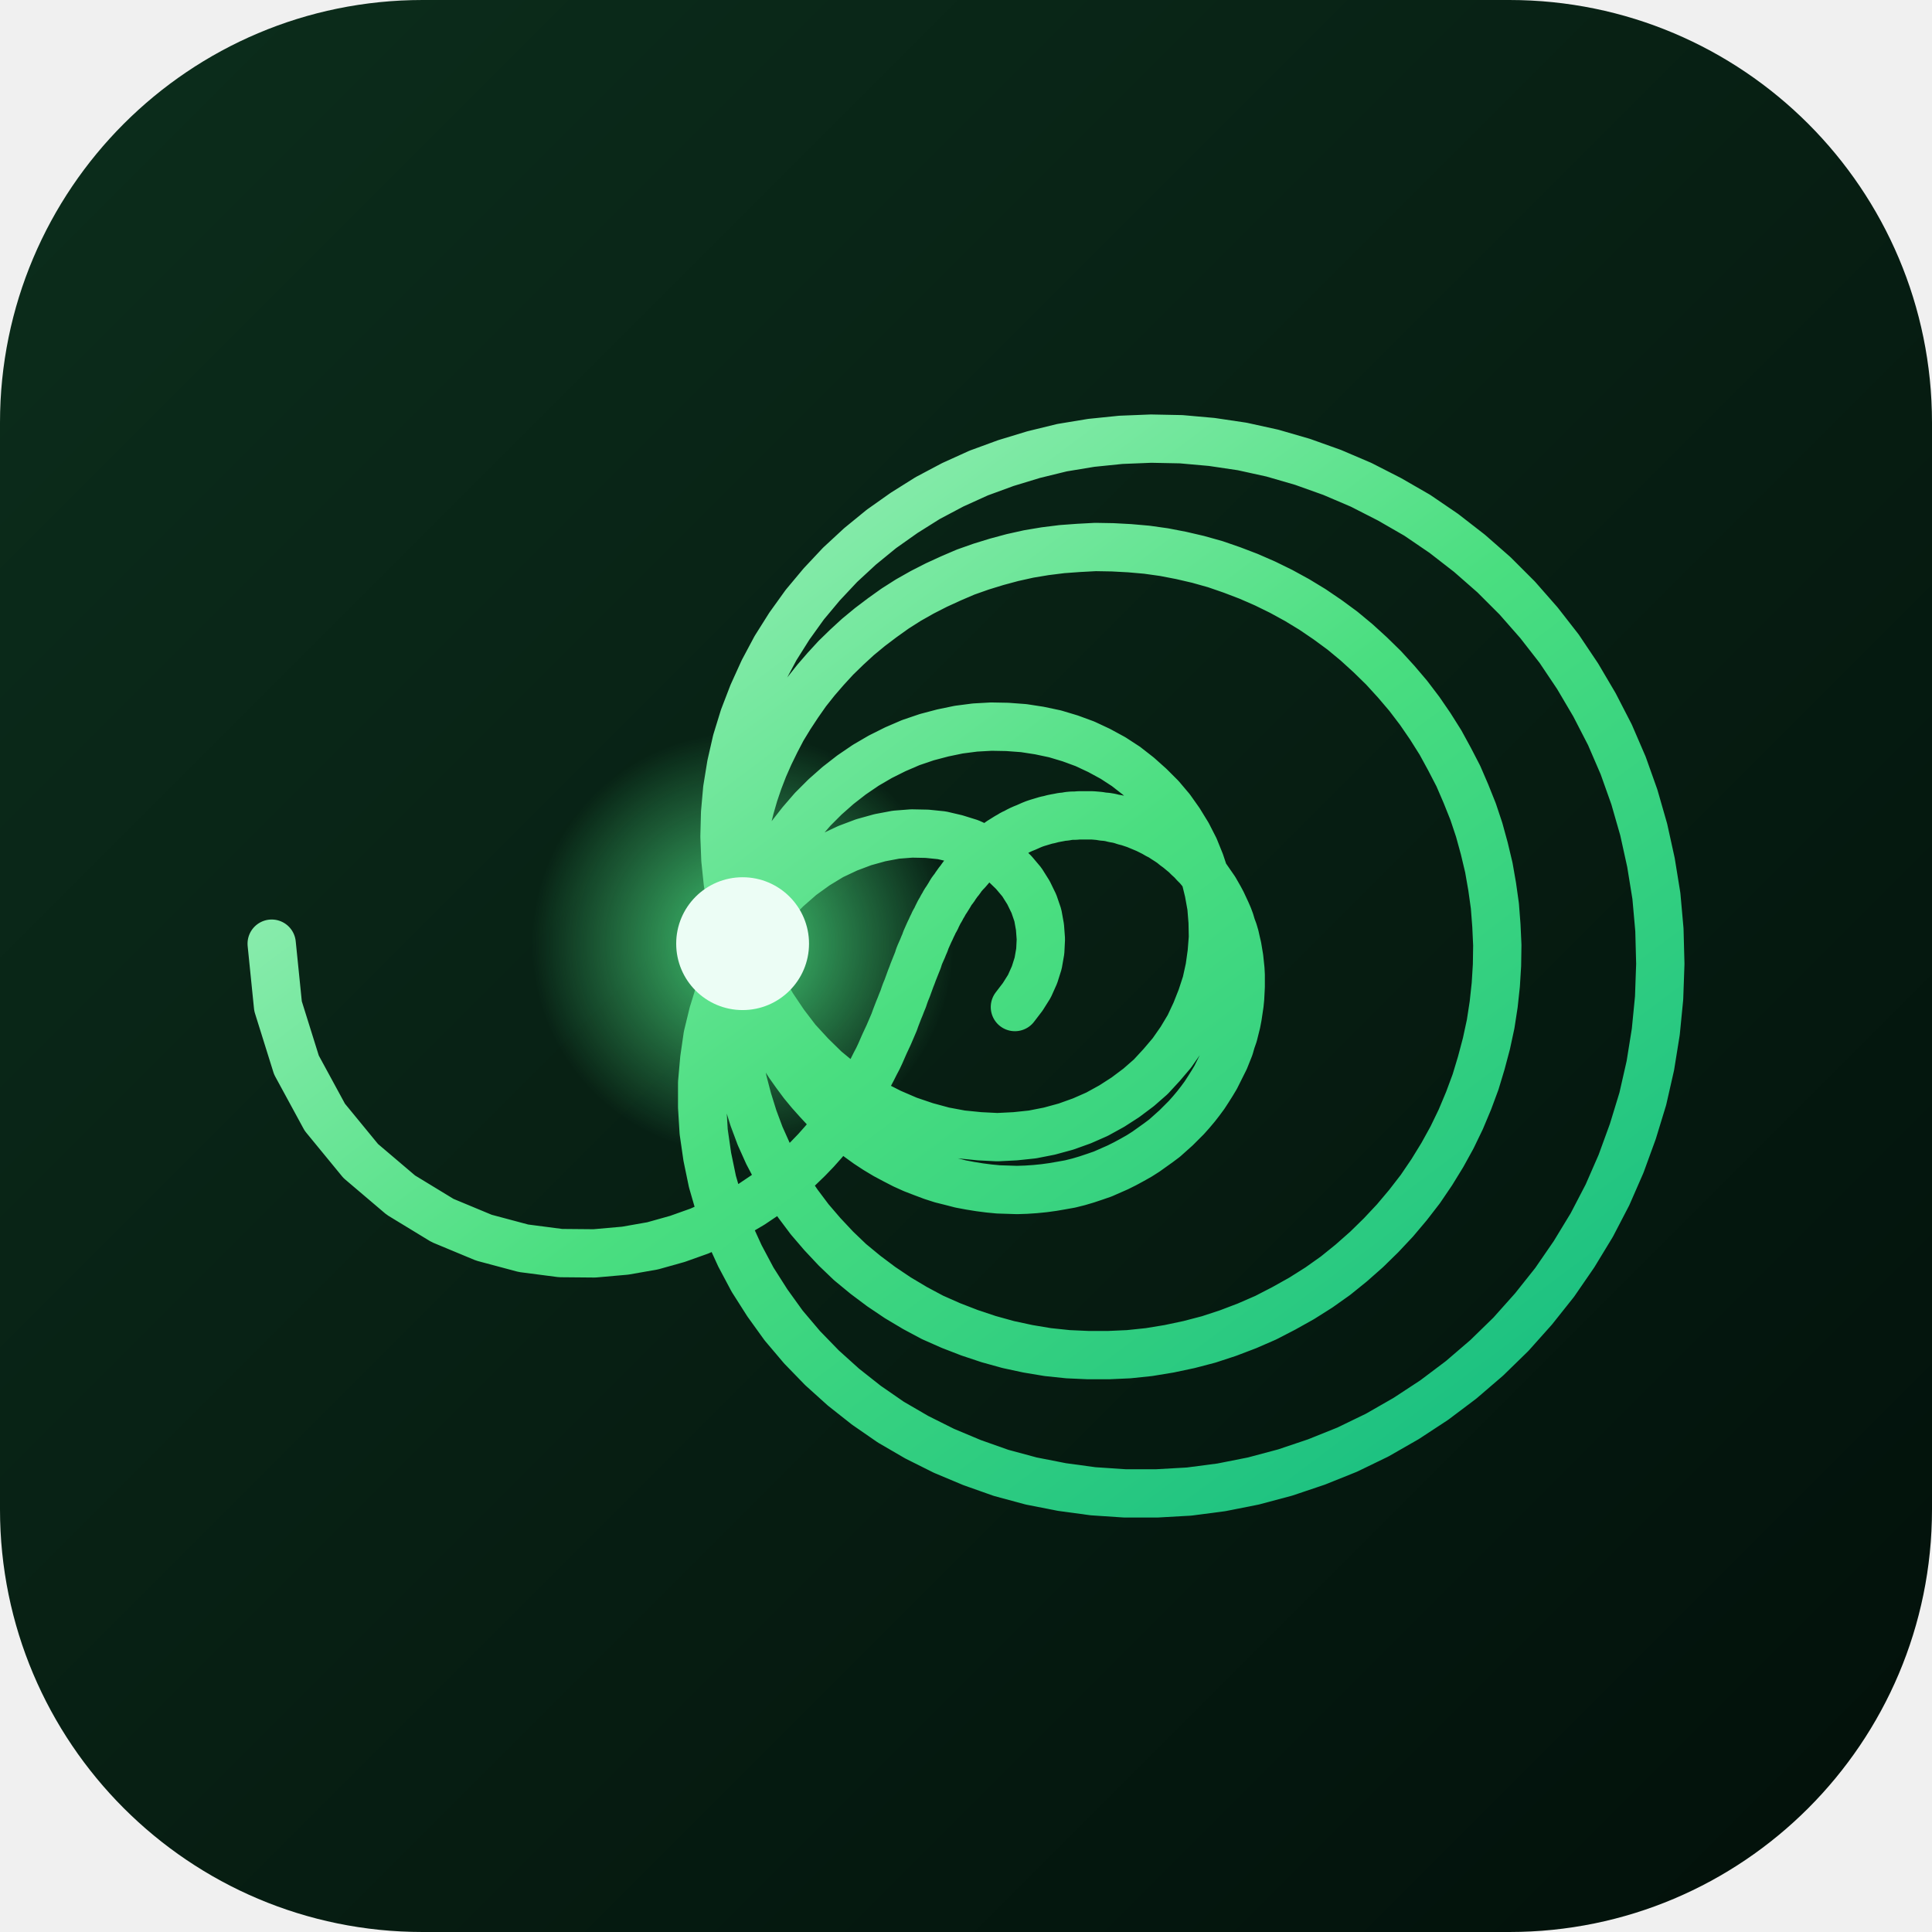
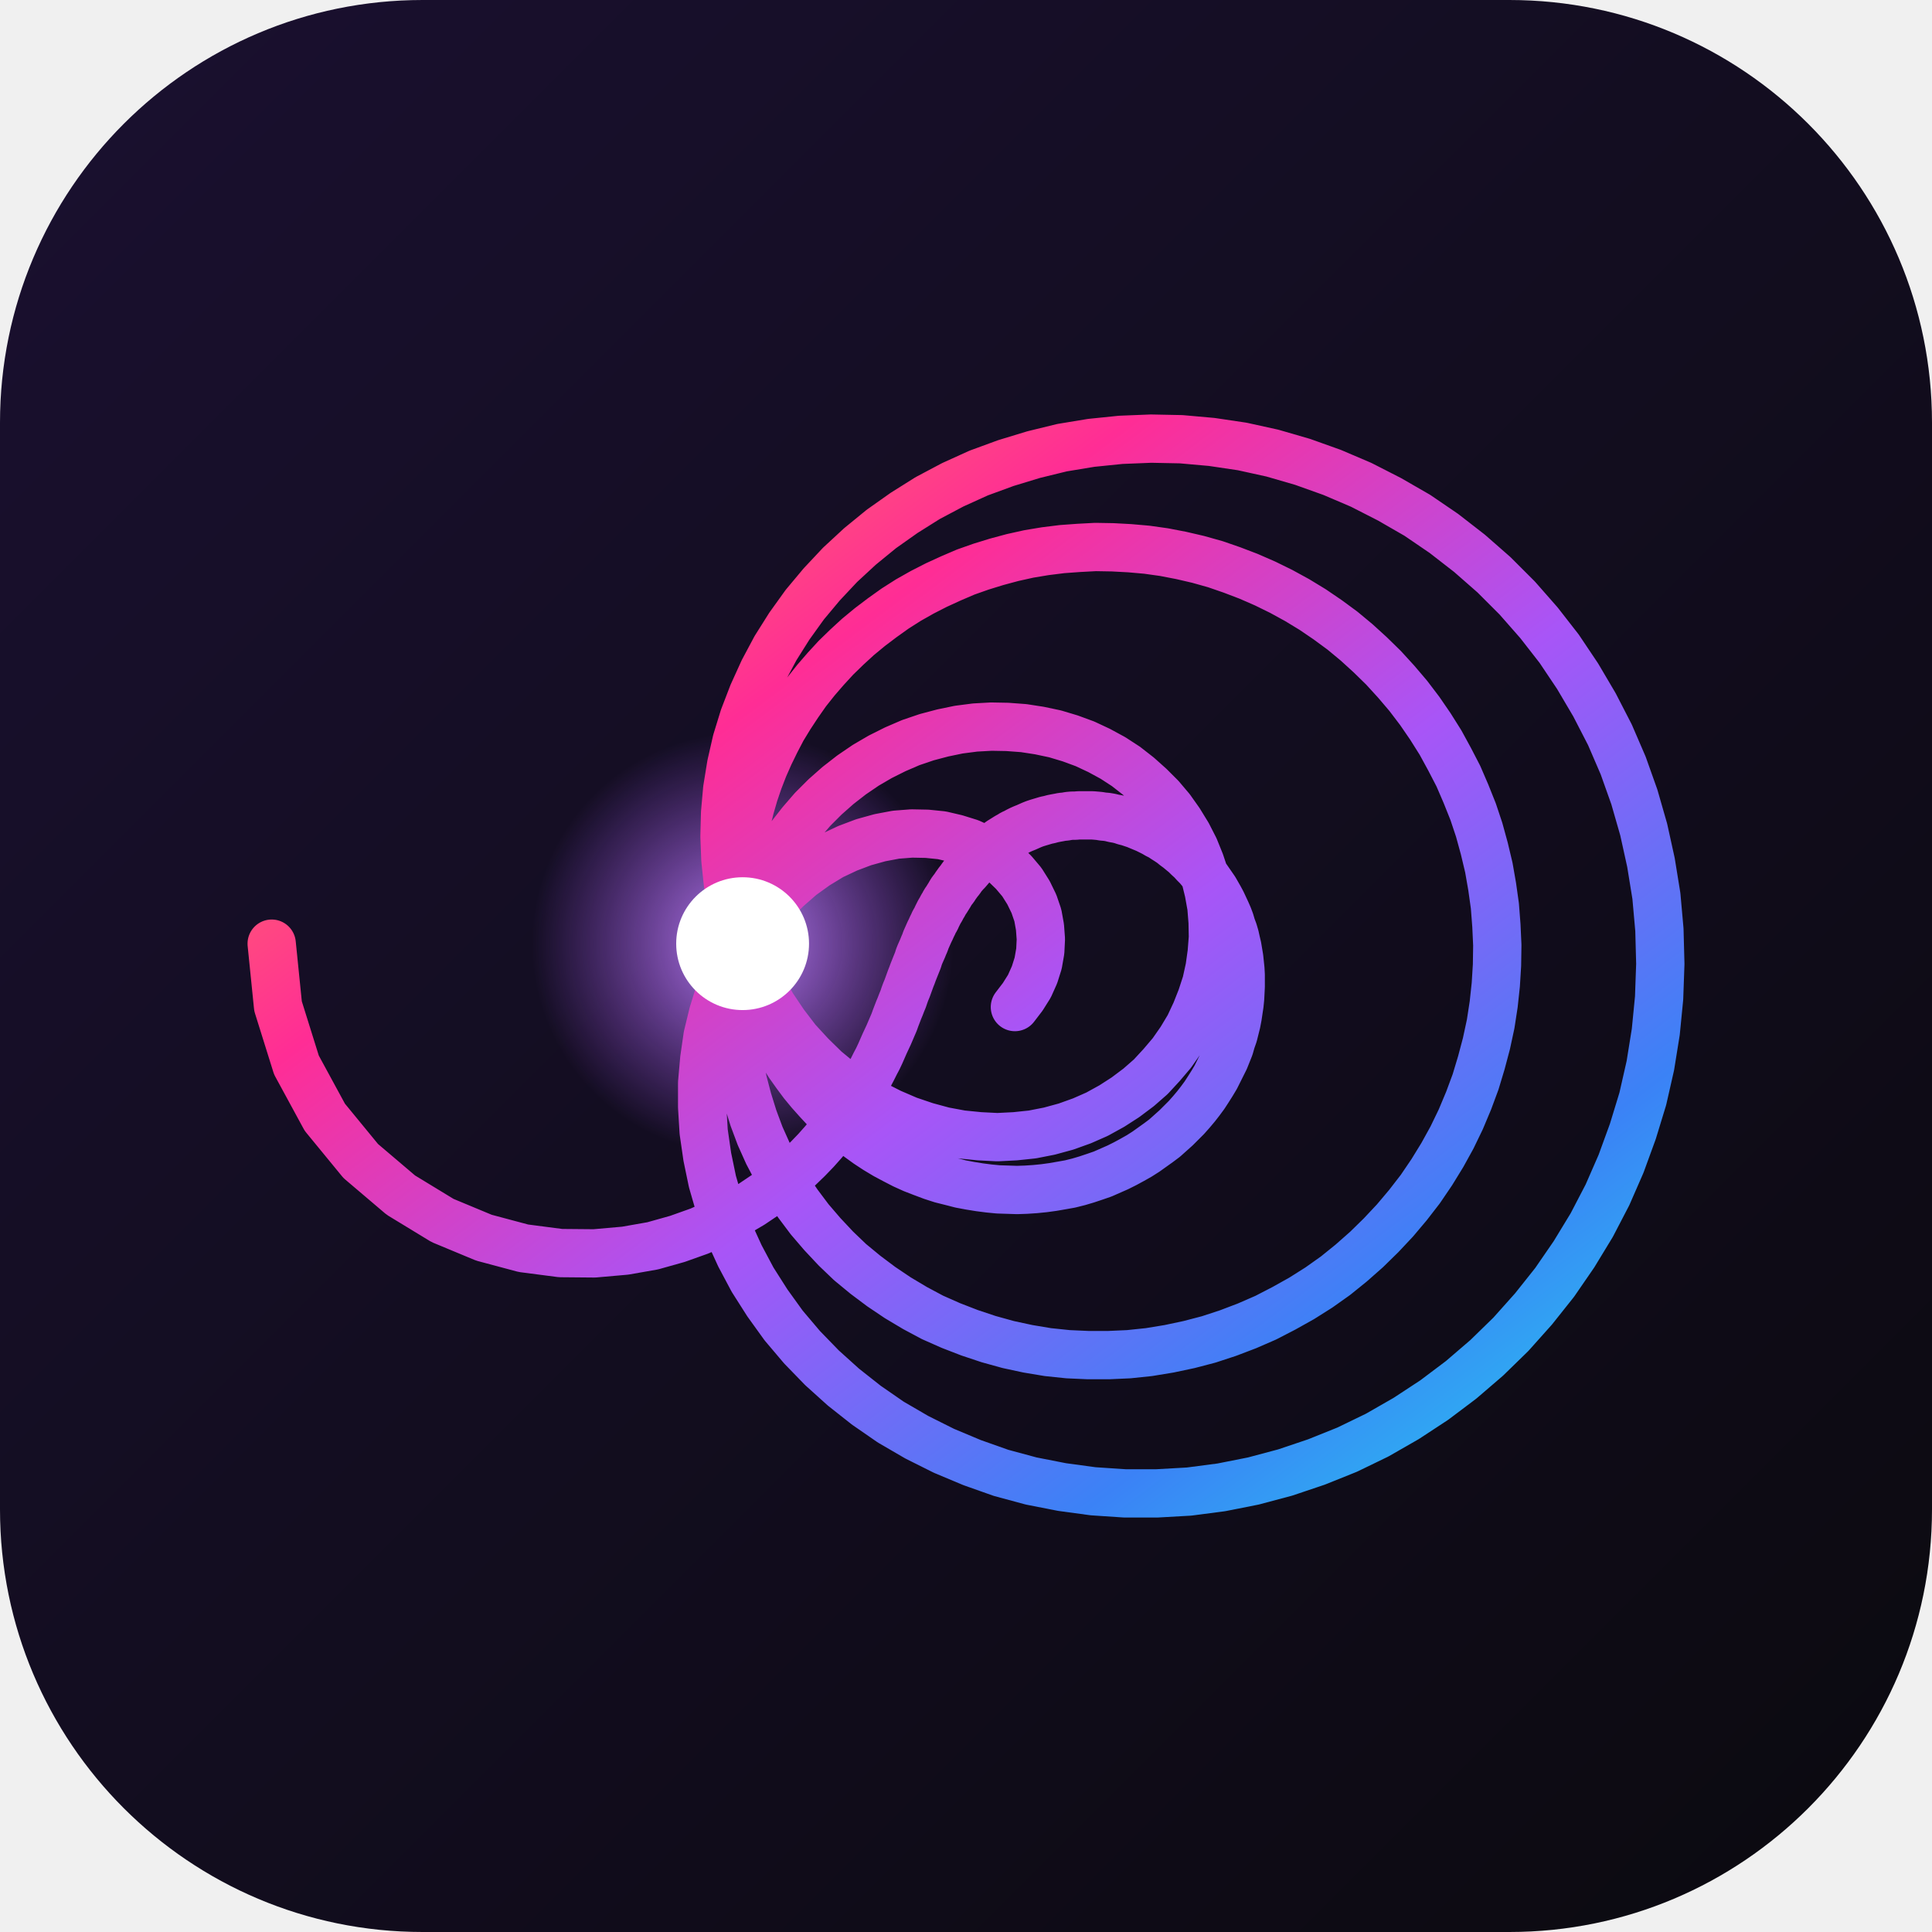
<svg xmlns="http://www.w3.org/2000/svg" viewBox="0 0 64 64">
  <defs>
    <linearGradient id="bg" x1="0" y1="0" x2="1" y2="1">
-       <stop offset="0" stop-color="#0c2e1c" />
-       <stop offset="1" stop-color="#02100a" />
+       <stop offset="0" stop-color="#1a1030" />
+       <stop offset="1" stop-color="#0b0a0f" />
    </linearGradient>
    <linearGradient id="ln" x1="0" y1="0" x2="1" y2="1">
-       <stop offset="0" stop-color="#bbf7d0" />
-       <stop offset=".5" stop-color="#4ade80" />
-       <stop offset="1" stop-color="#10b981" />
+       <stop offset="0" stop-color="#ff9f40" />
+       <stop offset=".3" stop-color="#ff2d95" />
+       <stop offset=".55" stop-color="#a855f7" />
+       <stop offset=".8" stop-color="#3b82f6" />
+       <stop offset="1" stop-color="#22d3ee" />
    </linearGradient>
    <radialGradient id="glow">
-       <stop offset="0" stop-color="#4ade80" stop-opacity=".9" />
-       <stop offset="1" stop-color="#4ade80" stop-opacity="0" />
+       <stop offset="0" stop-color="#c084fc" stop-opacity=".95" />
+       <stop offset="1" stop-color="#a855f7" stop-opacity="0" />
    </radialGradient>
  </defs>
  <rect width="64" height="64" rx="14" fill="url(#bg)" />
  <circle cx="24.60" cy="31.26" r="7" fill="url(#glow)" />
  <path d="M9.00 31.26 L9.21 33.33 L9.82 35.28 L10.76 37.01 L11.95 38.46 L13.28 39.59 L14.66 40.43 L16.03 41.00 L17.34 41.35 L18.57 41.51 L19.69 41.52 L20.71 41.43 L21.62 41.27 L22.44 41.04 L23.17 40.78 L23.82 40.49 L24.39 40.19 L24.90 39.89 L25.36 39.58 L25.77 39.27 L26.14 38.97 L26.47 38.67 L26.76 38.39 L27.03 38.11 L27.27 37.84 L27.49 37.58 L27.69 37.33 L27.87 37.08 L28.04 36.85 L28.19 36.62 L28.33 36.41 L28.46 36.20 L28.58 35.99 L28.70 35.80 L28.80 35.61 L28.90 35.42 L28.99 35.24 L29.08 35.07 L29.16 34.90 L29.23 34.74 L29.30 34.58 L29.37 34.43 L29.44 34.28 L29.50 34.14 L29.56 34.00 L29.62 33.86 L29.67 33.72 L29.72 33.59 L29.77 33.46 L29.82 33.34 L29.87 33.21 L29.92 33.09 L29.96 32.97 L30.00 32.86 L30.05 32.74 L30.09 32.63 L30.13 32.52 L30.17 32.41 L30.21 32.31 L30.25 32.20 L30.29 32.10 L30.33 32.00 L30.37 31.90 L30.41 31.80 L30.44 31.70 L30.48 31.60 L30.52 31.51 L30.56 31.42 L30.60 31.32 L30.64 31.23 L30.67 31.14 L30.71 31.05 L30.75 30.96 L30.79 30.87 L30.83 30.79 L30.87 30.70 L30.91 30.62 L30.95 30.53 L31.00 30.45 L31.04 30.36 L31.08 30.28 L31.12 30.20 L31.17 30.12 L31.21 30.04 L31.26 29.96 L31.30 29.88 L31.35 29.81 L31.40 29.73 L31.45 29.65 L31.49 29.58 L31.54 29.50 L31.60 29.43 L31.65 29.35 L31.70 29.28 L31.75 29.21 L31.81 29.14 L31.86 29.06 L31.92 28.99 L31.98 28.92 L32.04 28.86 L32.10 28.79 L32.16 28.72 L32.22 28.65 L32.28 28.59 L32.35 28.52 L32.41 28.46 L32.48 28.40 L32.55 28.33 L32.61 28.27 L32.68 28.21 L32.76 28.15 L32.83 28.10 L32.90 28.04 L32.98 27.98 L33.05 27.93 L33.13 27.87 L33.21 27.82 L33.29 27.77 L33.37 27.72 L33.46 27.67 L33.54 27.62 L33.63 27.58 L33.72 27.53 L33.80 27.49 L33.89 27.45 L33.99 27.41 L34.08 27.37 L34.17 27.33 L34.27 27.29 L34.36 27.26 L34.46 27.23 L34.56 27.20 L34.66 27.17 L34.76 27.15 L34.87 27.12 L34.97 27.10 L35.08 27.08 L35.18 27.06 L35.29 27.05 L35.40 27.03 L35.51 27.02 L35.62 27.02 L35.73 27.01 L35.85 27.01 L35.96 27.01 L36.07 27.01 L36.19 27.01 L36.31 27.02 L36.42 27.03 L36.54 27.05 L36.66 27.06 L36.78 27.08 L36.90 27.11 L37.02 27.13 L37.14 27.16 L37.26 27.20 L37.38 27.23 L37.50 27.27 L37.62 27.31 L37.74 27.36 L37.86 27.41 L37.98 27.46 L38.10 27.52 L38.22 27.58 L38.34 27.65 L38.46 27.71 L38.58 27.79 L38.69 27.86 L38.81 27.94 L38.92 28.03 L39.03 28.11 L39.15 28.21 L39.26 28.30 L39.36 28.40 L39.47 28.50 L39.57 28.61 L39.68 28.72 L39.78 28.84 L39.87 28.96 L39.97 29.08 L40.06 29.21 L40.15 29.34 L40.24 29.47 L40.32 29.61 L40.40 29.75 L40.48 29.90 L40.55 30.05 L40.62 30.20 L40.69 30.36 L40.75 30.52 L40.80 30.69 L40.86 30.85 L40.91 31.02 L40.95 31.20 L40.99 31.37 L41.02 31.55 L41.05 31.73 L41.07 31.92 L41.09 32.11 L41.10 32.30 L41.10 32.49 L41.10 32.68 L41.09 32.88 L41.08 33.07 L41.06 33.27 L41.03 33.47 L41.00 33.67 L40.96 33.88 L40.91 34.08 L40.86 34.28 L40.79 34.48 L40.73 34.69 L40.65 34.89 L40.57 35.09 L40.47 35.29 L40.37 35.49 L40.27 35.69 L40.15 35.89 L40.03 36.08 L39.90 36.28 L39.76 36.47 L39.62 36.65 L39.46 36.84 L39.30 37.02 L39.13 37.19 L38.96 37.36 L38.77 37.53 L38.58 37.70 L38.38 37.85 L38.17 38.00 L37.96 38.15 L37.74 38.29 L37.51 38.42 L37.27 38.55 L37.03 38.67 L36.78 38.78 L36.53 38.89 L36.27 38.98 L36.00 39.07 L35.73 39.15 L35.45 39.22 L35.17 39.27 L34.88 39.32 L34.59 39.36 L34.29 39.39 L33.99 39.41 L33.69 39.42 L33.38 39.41 L33.07 39.40 L32.76 39.37 L32.45 39.33 L32.14 39.28 L31.82 39.22 L31.51 39.14 L31.19 39.06 L30.88 38.96 L30.56 38.84 L30.25 38.72 L29.94 38.58 L29.63 38.42 L29.33 38.26 L29.03 38.08 L28.74 37.89 L28.45 37.68 L28.16 37.46 L27.88 37.23 L27.61 36.99 L27.34 36.73 L27.09 36.46 L26.84 36.18 L26.60 35.89 L26.37 35.58 L26.15 35.27 L25.94 34.94 L25.75 34.60 L25.56 34.25 L25.39 33.89 L25.23 33.52 L25.08 33.14 L24.95 32.75 L24.84 32.36 L24.74 31.96 L24.65 31.54 L24.58 31.13 L24.53 30.70 L24.49 30.28 L24.47 29.84 L24.47 29.41 L24.49 28.97 L24.52 28.52 L24.58 28.08 L24.65 27.63 L24.74 27.19 L24.85 26.75 L24.98 26.30 L25.13 25.86 L25.30 25.42 L25.49 24.99 L25.70 24.56 L25.92 24.14 L26.17 23.73 L26.44 23.32 L26.72 22.92 L27.03 22.53 L27.35 22.16 L27.69 21.79 L28.05 21.44 L28.42 21.10 L28.82 20.77 L29.23 20.46 L29.65 20.16 L30.09 19.88 L30.55 19.62 L31.02 19.38 L31.50 19.16 L31.99 18.95 L32.50 18.77 L33.02 18.61 L33.54 18.47 L34.08 18.35 L34.62 18.26 L35.18 18.19 L35.73 18.15 L36.29 18.12 L36.86 18.13 L37.42 18.16 L37.99 18.21 L38.56 18.29 L39.13 18.40 L39.69 18.53 L40.26 18.69 L40.81 18.88 L41.36 19.09 L41.91 19.33 L42.44 19.59 L42.97 19.88 L43.48 20.19 L43.98 20.53 L44.47 20.89 L44.94 21.28 L45.39 21.69 L45.83 22.12 L46.25 22.58 L46.65 23.05 L47.03 23.55 L47.38 24.06 L47.72 24.60 L48.02 25.15 L48.31 25.71 L48.56 26.29 L48.80 26.89 L49.00 27.49 L49.17 28.11 L49.32 28.74 L49.43 29.37 L49.52 30.01 L49.57 30.66 L49.60 31.31 L49.59 31.97 L49.55 32.62 L49.48 33.27 L49.38 33.92 L49.24 34.57 L49.07 35.21 L48.88 35.84 L48.65 36.46 L48.39 37.08 L48.10 37.68 L47.78 38.26 L47.43 38.83 L47.05 39.39 L46.64 39.92 L46.21 40.43 L45.75 40.92 L45.27 41.39 L44.76 41.84 L44.24 42.26 L43.69 42.65 L43.12 43.01 L42.53 43.34 L41.93 43.65 L41.31 43.92 L40.68 44.16 L40.04 44.37 L39.39 44.54 L38.73 44.68 L38.06 44.79 L37.39 44.86 L36.72 44.89 L36.05 44.89 L35.38 44.86 L34.71 44.79 L34.05 44.68 L33.40 44.54 L32.75 44.36 L32.12 44.15 L31.50 43.91 L30.89 43.64 L30.31 43.33 L29.74 42.99 L29.19 42.62 L28.67 42.23 L28.16 41.81 L27.69 41.36 L27.24 40.88 L26.82 40.39 L26.43 39.87 L26.07 39.34 L25.74 38.78 L25.44 38.21 L25.18 37.63 L24.96 37.04 L24.77 36.43 L24.61 35.82 L24.49 35.21 L24.41 34.59 L24.36 33.96 L24.35 33.35 L24.38 32.73 L24.44 32.12 L24.54 31.52 L24.68 30.93 L24.85 30.35 L25.05 29.78 L25.29 29.23 L25.56 28.70 L25.85 28.19 L26.18 27.71 L26.54 27.25 L26.92 26.81 L27.33 26.40 L27.76 26.02 L28.21 25.67 L28.68 25.35 L29.16 25.07 L29.66 24.82 L30.17 24.60 L30.70 24.42 L31.23 24.28 L31.76 24.17 L32.30 24.10 L32.84 24.07 L33.37 24.08 L33.91 24.12 L34.43 24.20 L34.95 24.31 L35.45 24.46 L35.94 24.64 L36.41 24.86 L36.87 25.11 L37.30 25.39 L37.71 25.71 L38.09 26.05 L38.45 26.41 L38.78 26.80 L39.07 27.21 L39.34 27.65 L39.57 28.10 L39.76 28.57 L39.92 29.05 L40.04 29.54 L40.13 30.04 L40.17 30.54 L40.18 31.05 L40.14 31.56 L40.07 32.06 L39.96 32.56 L39.80 33.05 L39.61 33.53 L39.39 34.00 L39.12 34.45 L38.82 34.88 L38.48 35.28 L38.12 35.67 L37.72 36.02 L37.28 36.35 L36.83 36.64 L36.34 36.91 L35.84 37.13 L35.31 37.32 L34.76 37.47 L34.20 37.58 L33.63 37.64 L33.04 37.67 L32.45 37.64 L31.85 37.58 L31.26 37.47 L30.67 37.31 L30.08 37.11 L29.50 36.86 L28.93 36.57 L28.38 36.23 L27.85 35.85 L27.34 35.43 L26.86 34.96 L26.40 34.46 L25.98 33.91 L25.59 33.33 L25.24 32.72 L24.92 32.08 L24.65 31.41 L24.42 30.71 L24.24 29.98 L24.11 29.24 L24.03 28.48 L24.00 27.71 L24.02 26.93 L24.09 26.14 L24.22 25.34 L24.40 24.55 L24.64 23.77 L24.94 22.99 L25.29 22.22 L25.69 21.47 L26.15 20.74 L26.66 20.03 L27.22 19.36 L27.83 18.71 L28.49 18.10 L29.20 17.52 L29.95 16.99 L30.73 16.50 L31.56 16.06 L32.42 15.67 L33.32 15.34 L34.24 15.06 L35.18 14.83 L36.15 14.67 L37.13 14.57 L38.13 14.53 L39.13 14.55 L40.14 14.64 L41.15 14.79 L42.15 15.01 L43.15 15.30 L44.13 15.65 L45.09 16.06 L46.03 16.54 L46.95 17.07 L47.83 17.67 L48.68 18.33 L49.49 19.04 L50.26 19.81 L50.98 20.63 L51.65 21.49 L52.26 22.40 L52.82 23.35 L53.33 24.34 L53.77 25.36 L54.14 26.40 L54.45 27.48 L54.69 28.57 L54.87 29.68 L54.97 30.80 L55.00 31.93 L54.96 33.06 L54.85 34.18 L54.67 35.30 L54.42 36.40 L54.09 37.48 L53.70 38.55 L53.25 39.58 L52.73 40.58 L52.14 41.55 L51.50 42.48 L50.80 43.36 L50.05 44.20 L49.25 44.98 L48.40 45.71 L47.51 46.38 L46.58 46.99 L45.62 47.54 L44.63 48.02 L43.61 48.43 L42.57 48.78 L41.52 49.06 L40.46 49.27 L39.39 49.41 L38.33 49.47 L37.26 49.47 L36.21 49.40 L35.18 49.26 L34.16 49.06 L33.16 48.79 L32.20 48.45 L31.27 48.06 L30.37 47.61 L29.51 47.11 L28.70 46.55 L27.94 45.95 L27.23 45.31 L26.57 44.63 L25.96 43.91 L25.42 43.16 L24.93 42.39 L24.51 41.60 L24.14 40.79 L23.84 39.97 L23.60 39.14 L23.43 38.32 L23.31 37.49 L23.26 36.67 L23.26 35.87 L23.33 35.08 L23.44 34.32 L23.62 33.58 L23.84 32.87 L24.11 32.20 L24.43 31.56 L24.78 30.96 L25.18 30.41 L25.60 29.90 L26.06 29.44 L26.54 29.02 L27.04 28.66 L27.55 28.35 L28.08 28.10 L28.61 27.90 L29.15 27.75 L29.68 27.65 L30.20 27.61 L30.71 27.62 L31.20 27.67 L31.67 27.78 L32.12 27.92 L32.54 28.11 L32.92 28.34 L33.27 28.60 L33.58 28.90 L33.85 29.22 L34.07 29.57 L34.25 29.94 L34.38 30.32 L34.45 30.71 L34.48 31.11 L34.46 31.51 L34.39 31.91 L34.27 32.29 L34.10 32.67 L33.88 33.02 L33.62 33.36" fill="none" stroke="url(#ln)" stroke-width="1.6" stroke-linejoin="round" stroke-linecap="round" />
-   <circle cx="24.60" cy="31.26" r="2.2" fill="#ecfdf5" />
+   <circle cx="24.60" cy="31.26" r="2.2" fill="#ffffff" />
</svg>
